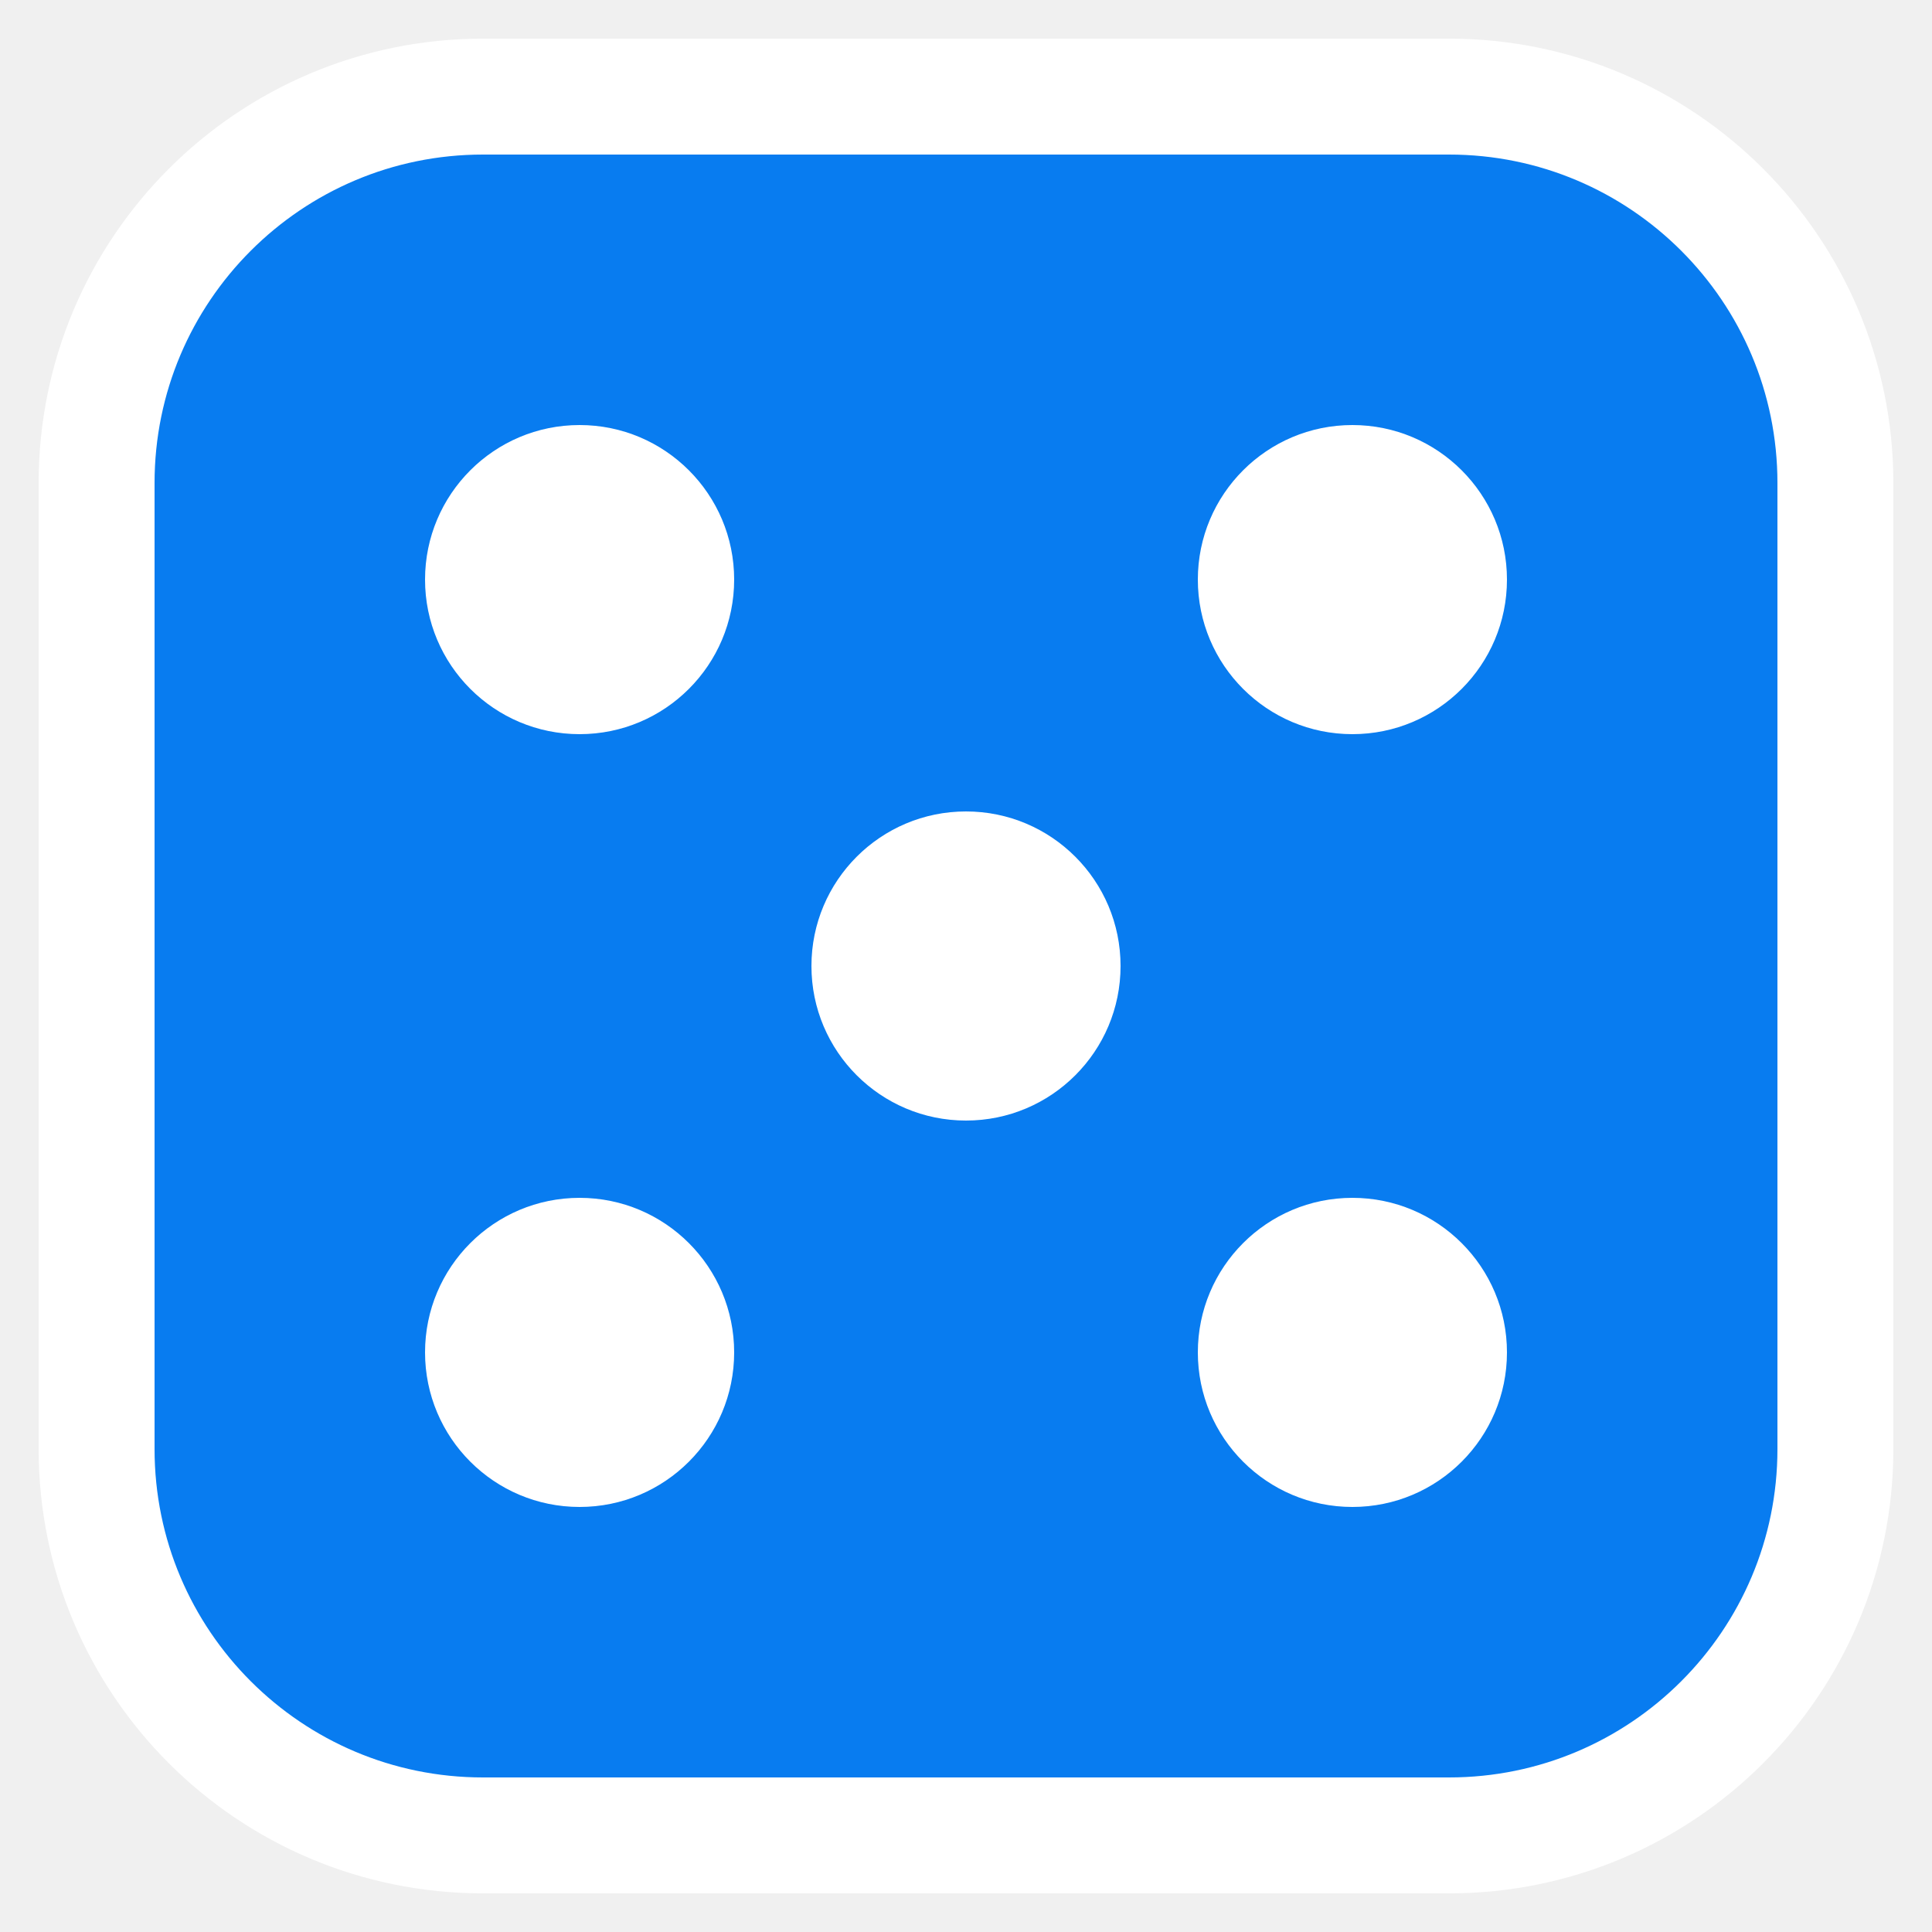
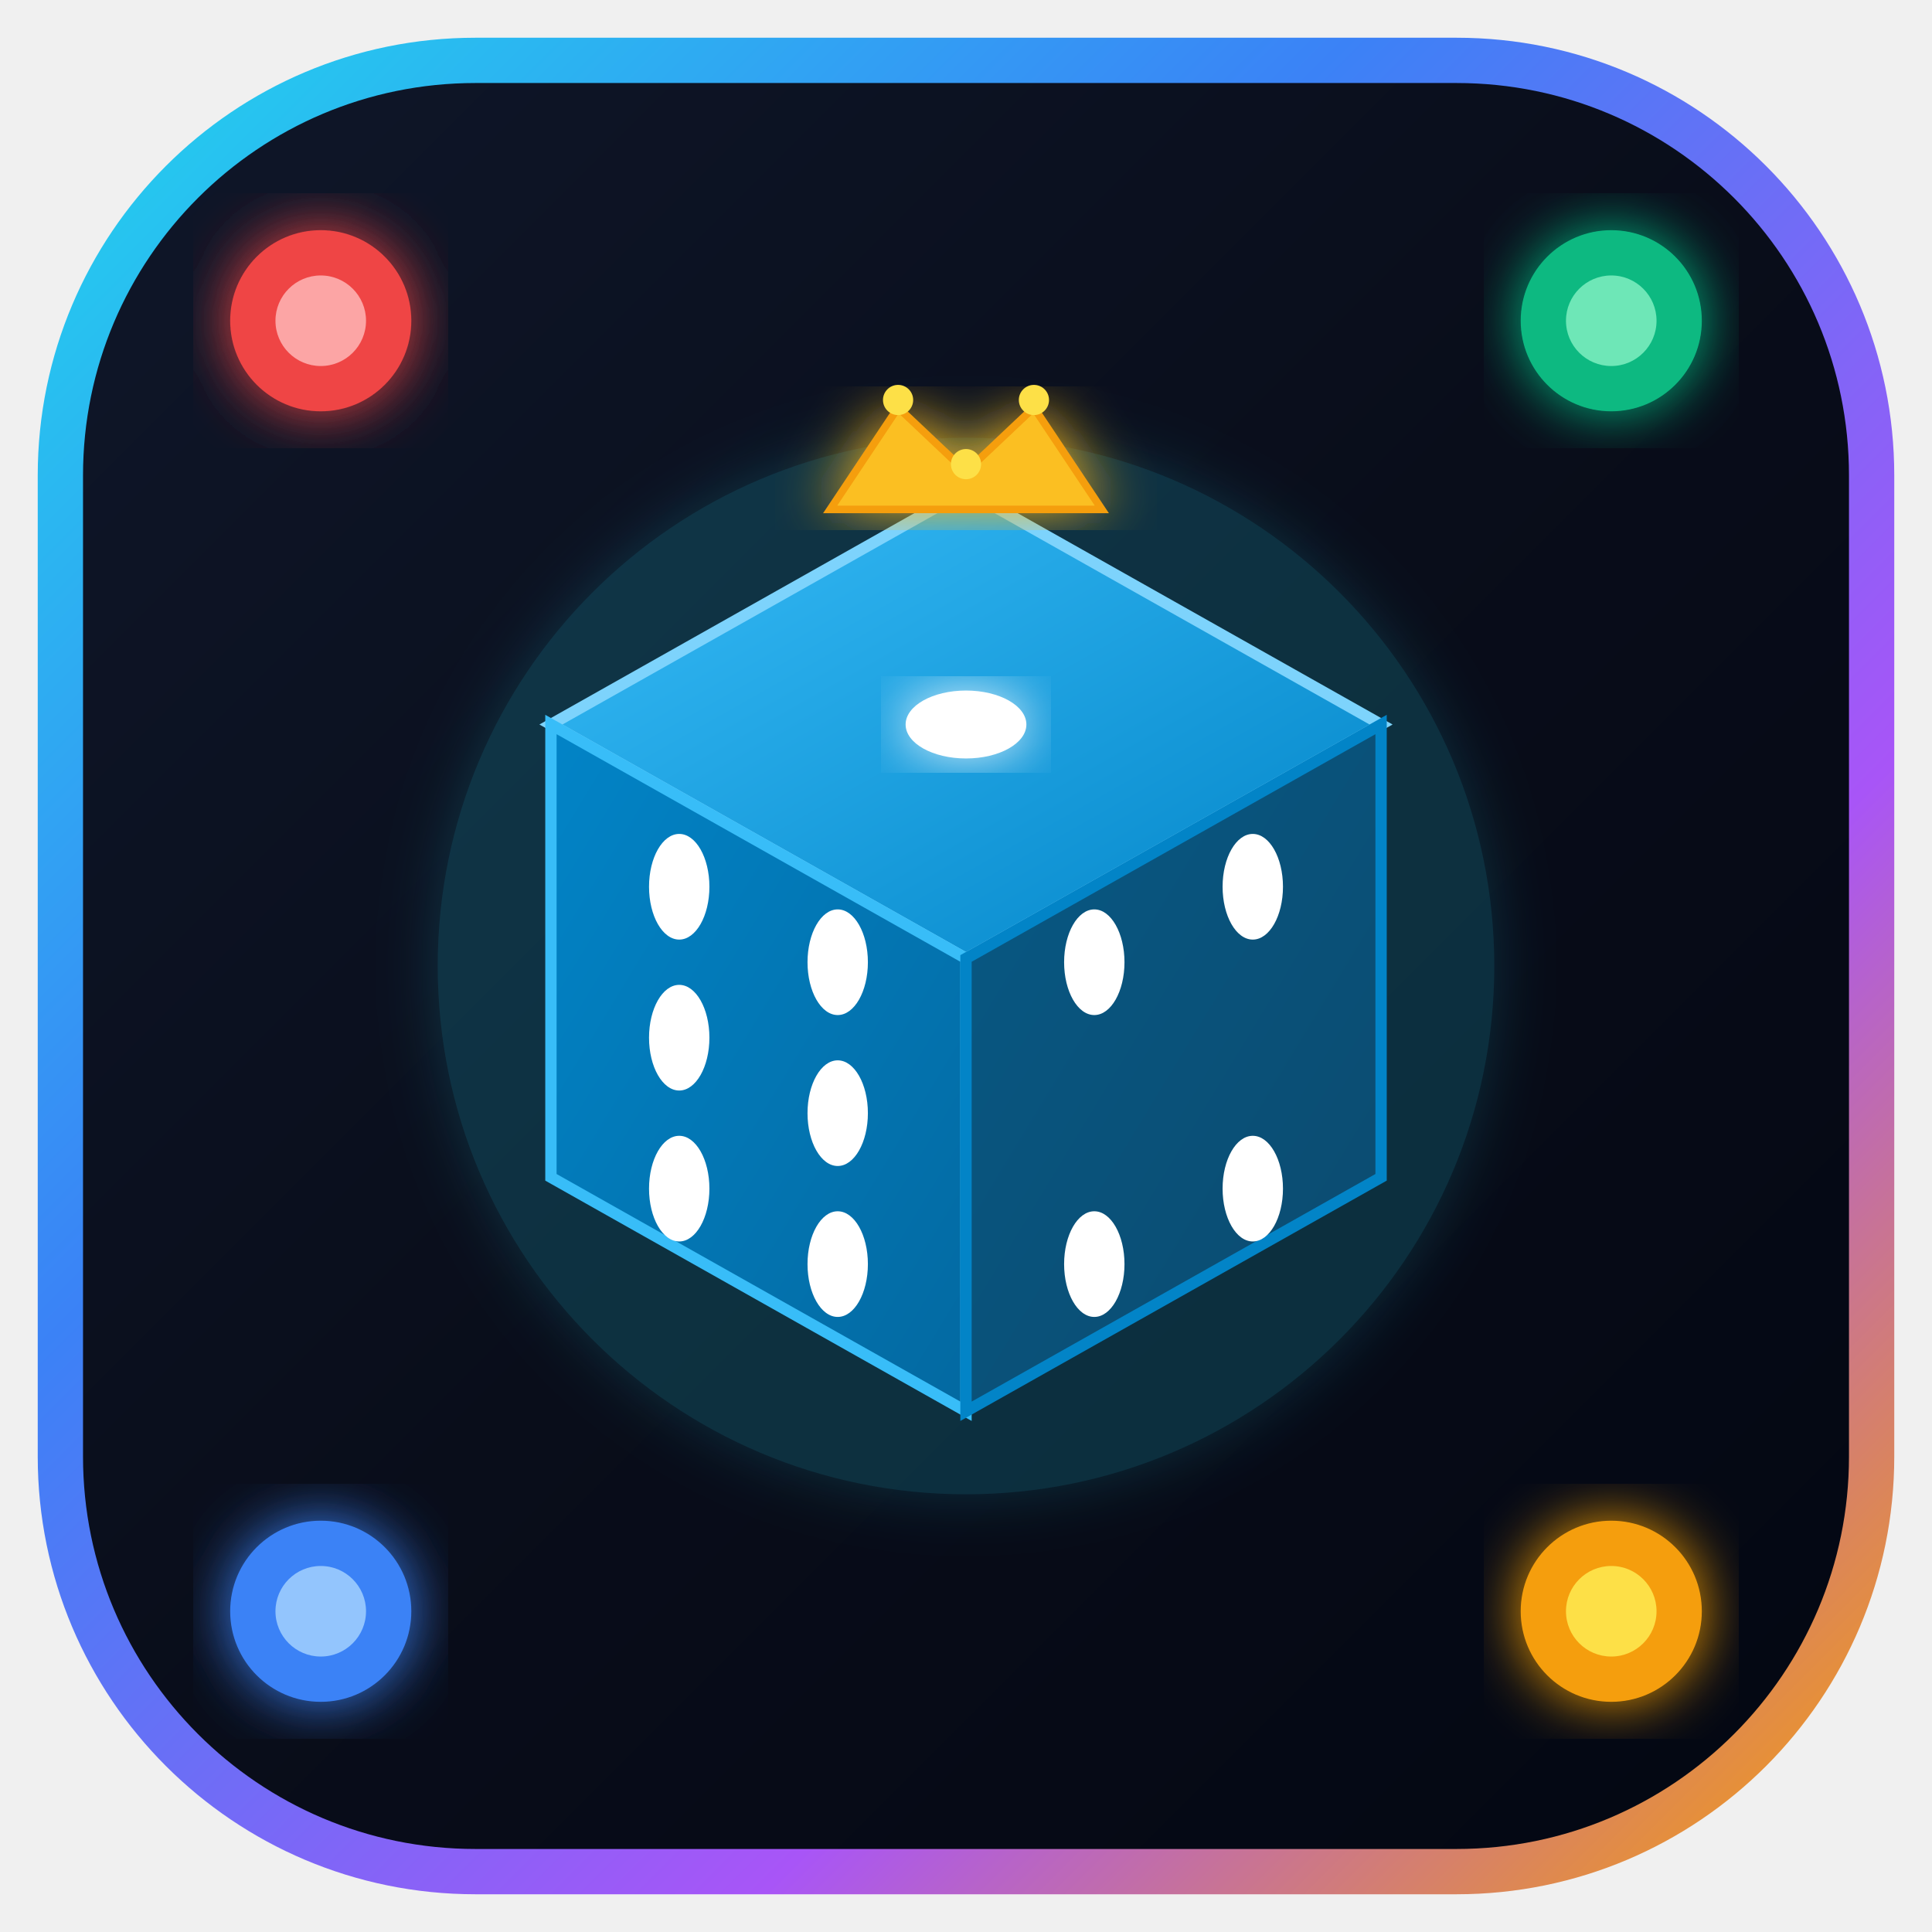
- <svg xmlns="http://www.w3.org/2000/svg" viewBox="0 0 100 100" fill="none">
-   <rect x="5" y="5" width="90" height="90" rx="20" fill="#087CF0" stroke="#FFFFFF" stroke-width="6" />
-   <circle cx="30" cy="30" r="8" fill="#FFFFFF" />
-   <circle cx="70" cy="30" r="8" fill="#FFFFFF" />
-   <circle cx="50" cy="50" r="8" fill="#FFFFFF" />
-   <circle cx="30" cy="70" r="8" fill="#FFFFFF" />
-   <circle cx="70" cy="70" r="8" fill="#FFFFFF" />
+ <svg xmlns="http://www.w3.org/2000/svg" viewBox="0 0 512 512" width="512" height="512">
+   <defs>
+     <linearGradient id="bgGrad" x1="0%" y1="0%" x2="100%" y2="100%">
+       <stop offset="0%" stop-color="#0F172A" />
+       <stop offset="50%" stop-color="#090D1A" />
+       <stop offset="100%" stop-color="#030712" />
+     </linearGradient>
+     <linearGradient id="borderGlow" x1="0%" y1="0%" x2="100%" y2="100%">
+       <stop offset="0%" stop-color="#22D3EE" />
+       <stop offset="35%" stop-color="#3B82F6" />
+       <stop offset="70%" stop-color="#A855F7" />
+       <stop offset="100%" stop-color="#F59E0B" />
+     </linearGradient>
+     <linearGradient id="diceTop" x1="0%" y1="0%" x2="100%" y2="100%">
+       <stop offset="0%" stop-color="#38BDF8" />
+       <stop offset="100%" stop-color="#0284C7" />
+     </linearGradient>
+     <linearGradient id="diceLeft" x1="0%" y1="0%" x2="100%" y2="100%">
+       <stop offset="0%" stop-color="#0284C7" />
+       <stop offset="100%" stop-color="#0369A1" />
+     </linearGradient>
+     <linearGradient id="diceRight" x1="0%" y1="0%" x2="100%" y2="100%">
+       <stop offset="0%" stop-color="#075985" />
+       <stop offset="100%" stop-color="#0C4A6E" />
+     </linearGradient>
+     <filter id="neonGlow" x="-20%" y="-20%" width="140%" height="140%">
+       <feGaussianBlur stdDeviation="8" result="blur" />
+       <feMerge>
+         <feMergeNode in="blur" />
+         <feMergeNode in="SourceGraphic" />
+       </feMerge>
+     </filter>
+   </defs>
+   <rect x="16" y="16" width="480" height="480" rx="110" fill="url(#bgGrad)" stroke="url(#borderGlow)" stroke-width="12" />
+   <circle cx="85" cy="85" r="24" fill="#EF4444" filter="url(#neonGlow)" />
+   <circle cx="85" cy="85" r="12" fill="#FCA5A5" />
+   <circle cx="427" cy="85" r="24" fill="#10B981" filter="url(#neonGlow)" />
+   <circle cx="427" cy="85" r="12" fill="#6EE7B7" />
+   <circle cx="85" cy="427" r="24" fill="#3B82F6" filter="url(#neonGlow)" />
+   <circle cx="85" cy="427" r="12" fill="#93C5FD" />
+   <circle cx="427" cy="427" r="24" fill="#F59E0B" filter="url(#neonGlow)" />
+   <circle cx="427" cy="427" r="12" fill="#FDE047" />
+   <circle cx="256" cy="256" r="140" fill="#22D3EE" opacity="0.18" filter="url(#neonGlow)" />
+   <polygon points="256,130 366,192 256,254 146,192" fill="url(#diceTop)" stroke="#7DD3FC" stroke-width="3" />
+   <polygon points="146,192 256,254 256,374 146,312" fill="url(#diceLeft)" stroke="#38BDF8" stroke-width="3" />
+   <polygon points="256,254 366,192 366,312 256,374" fill="url(#diceRight)" stroke="#0284C7" stroke-width="3" />
+   <ellipse cx="256" cy="192" rx="16" ry="9" fill="#FFFFFF" filter="url(#neonGlow)" />
+   <ellipse cx="180" cy="235" rx="8" ry="14" fill="#FFFFFF" />
+   <ellipse cx="180" cy="275" rx="8" ry="14" fill="#FFFFFF" />
+   <ellipse cx="180" cy="315" rx="8" ry="14" fill="#FFFFFF" />
+   <ellipse cx="222" cy="255" rx="8" ry="14" fill="#FFFFFF" />
+   <ellipse cx="222" cy="295" rx="8" ry="14" fill="#FFFFFF" />
+   <ellipse cx="222" cy="335" rx="8" ry="14" fill="#FFFFFF" />
+   <ellipse cx="290" cy="255" rx="8" ry="14" fill="#FFFFFF" />
+   <ellipse cx="290" cy="335" rx="8" ry="14" fill="#FFFFFF" />
+   <ellipse cx="332" cy="235" rx="8" ry="14" fill="#FFFFFF" />
+   <ellipse cx="332" cy="315" rx="8" ry="14" fill="#FFFFFF" />
+   <polygon points="220,135 238,108 256,125 274,108 292,135" fill="#FBBF24" stroke="#F59E0B" stroke-width="2" filter="url(#neonGlow)" />
+   <circle cx="238" cy="106" r="4" fill="#FDE047" />
+   <circle cx="256" cy="123" r="4" fill="#FDE047" />
+   <circle cx="274" cy="106" r="4" fill="#FDE047" />
</svg>
